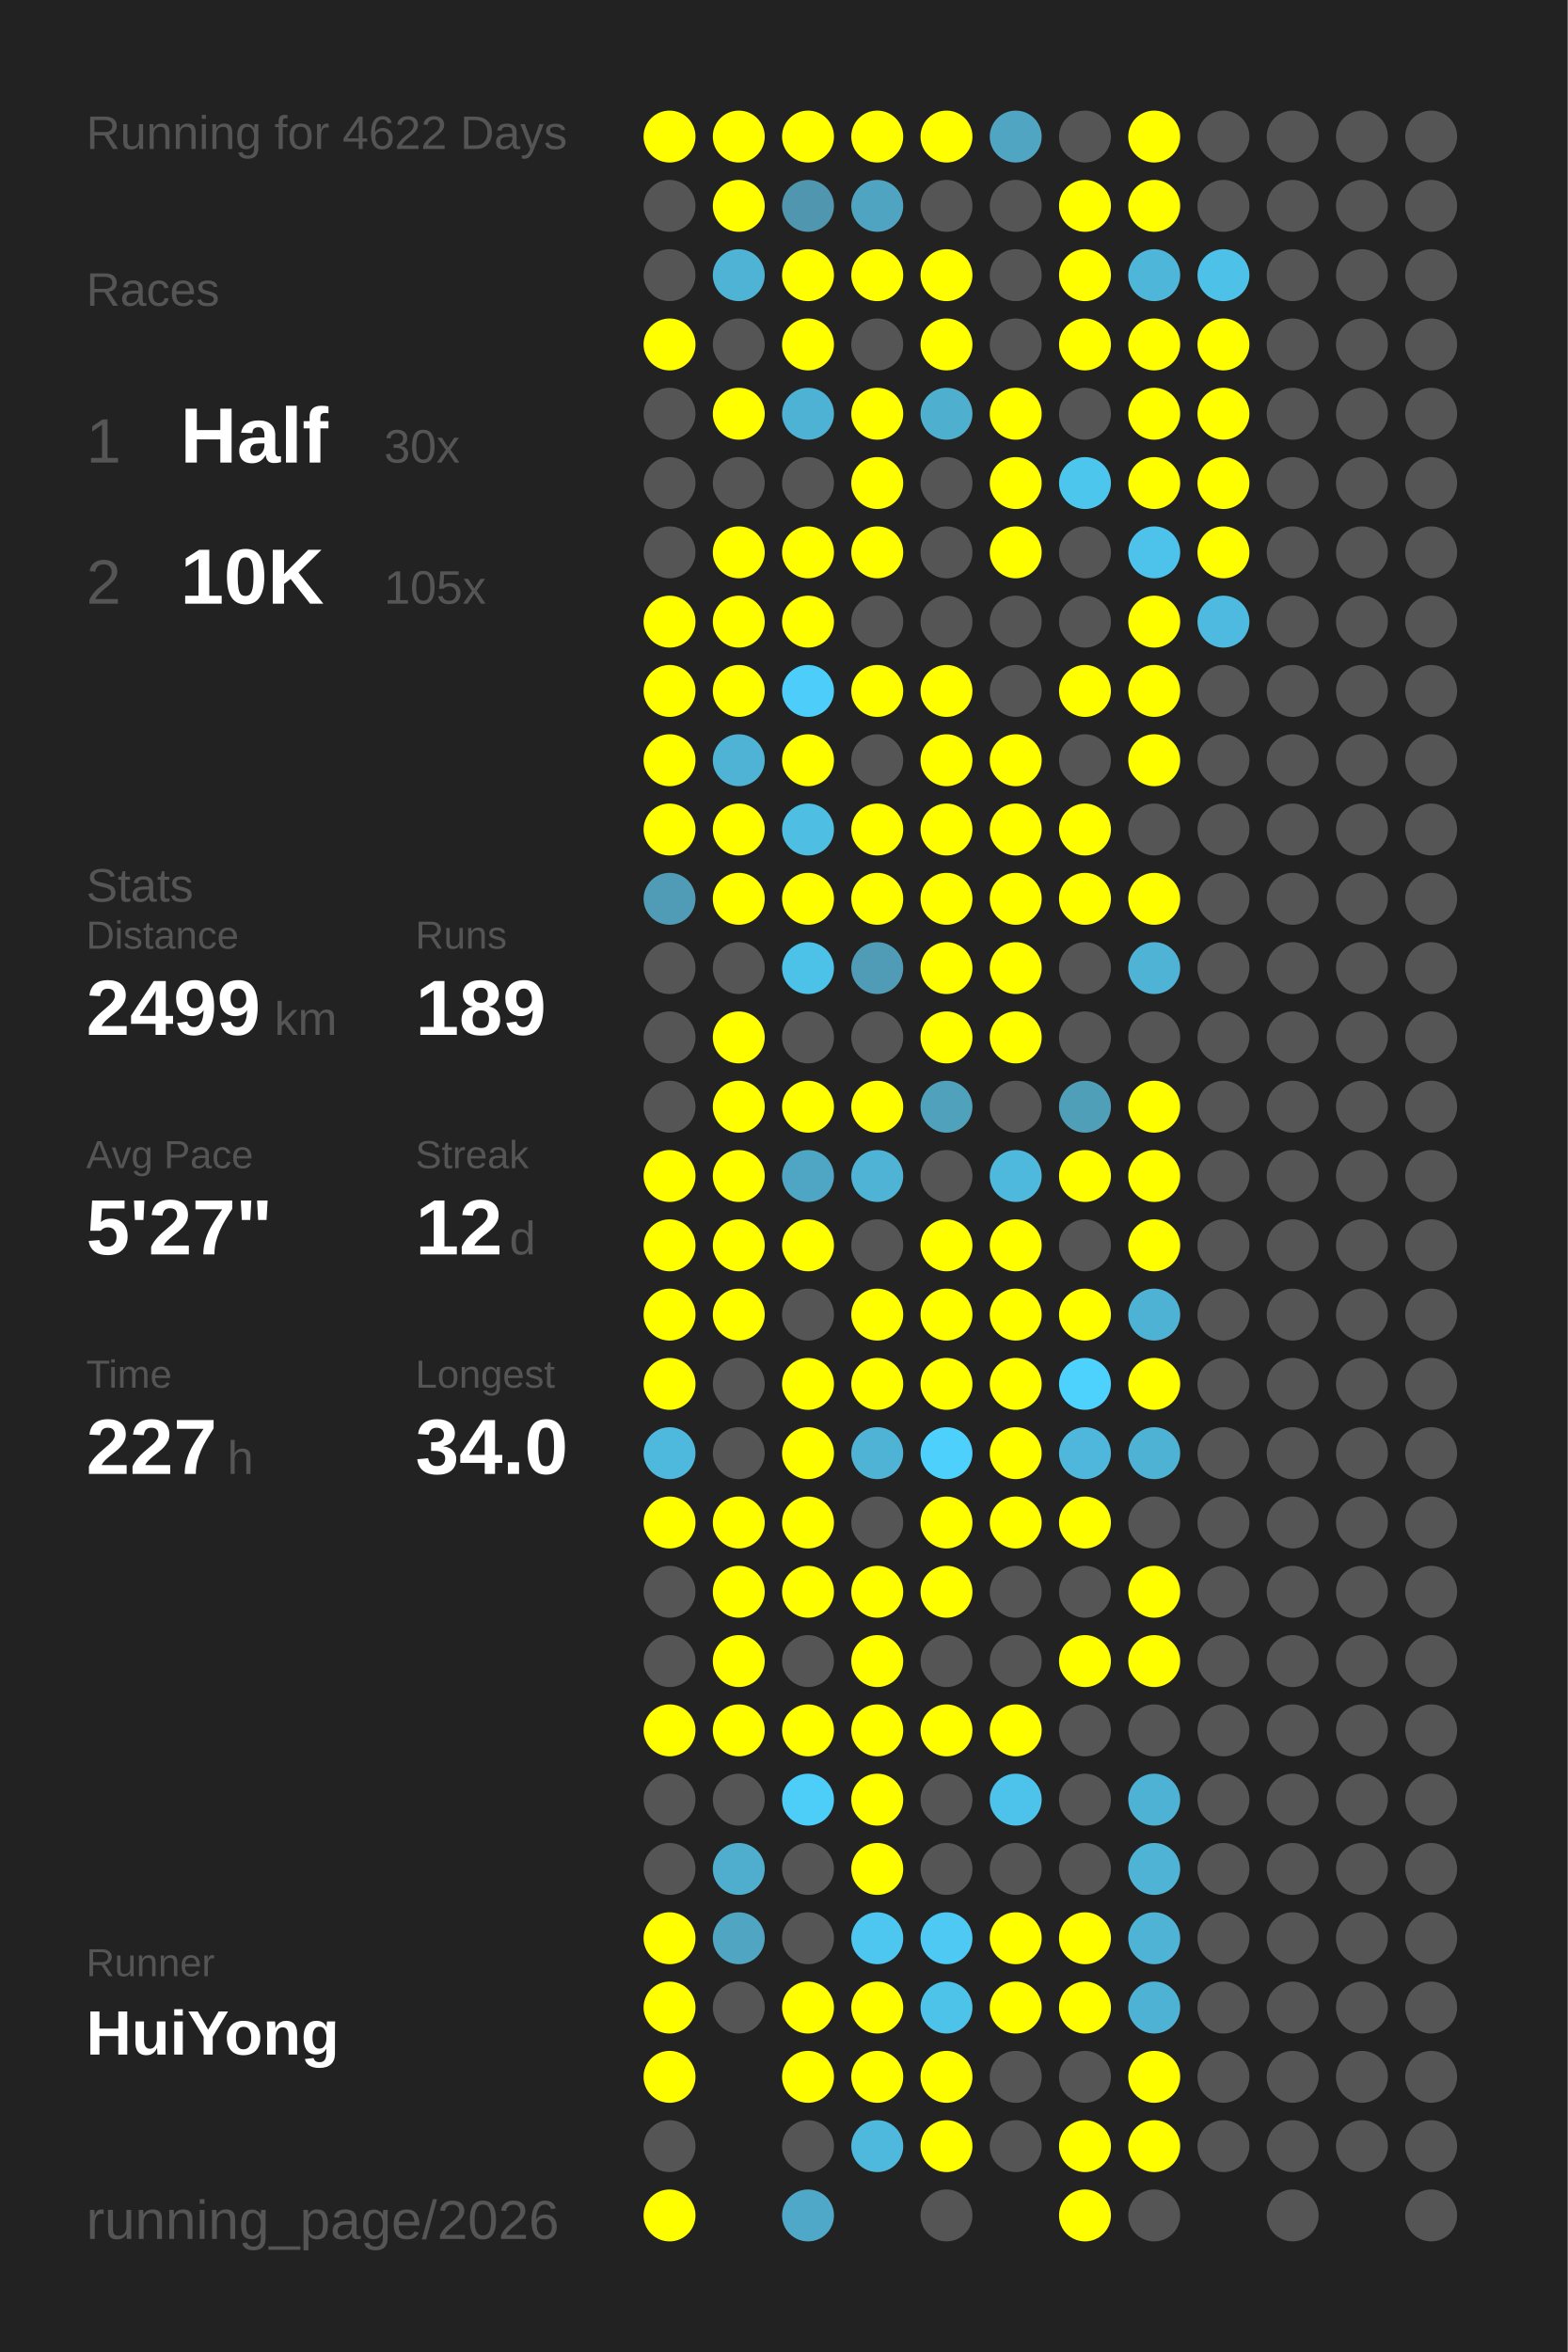
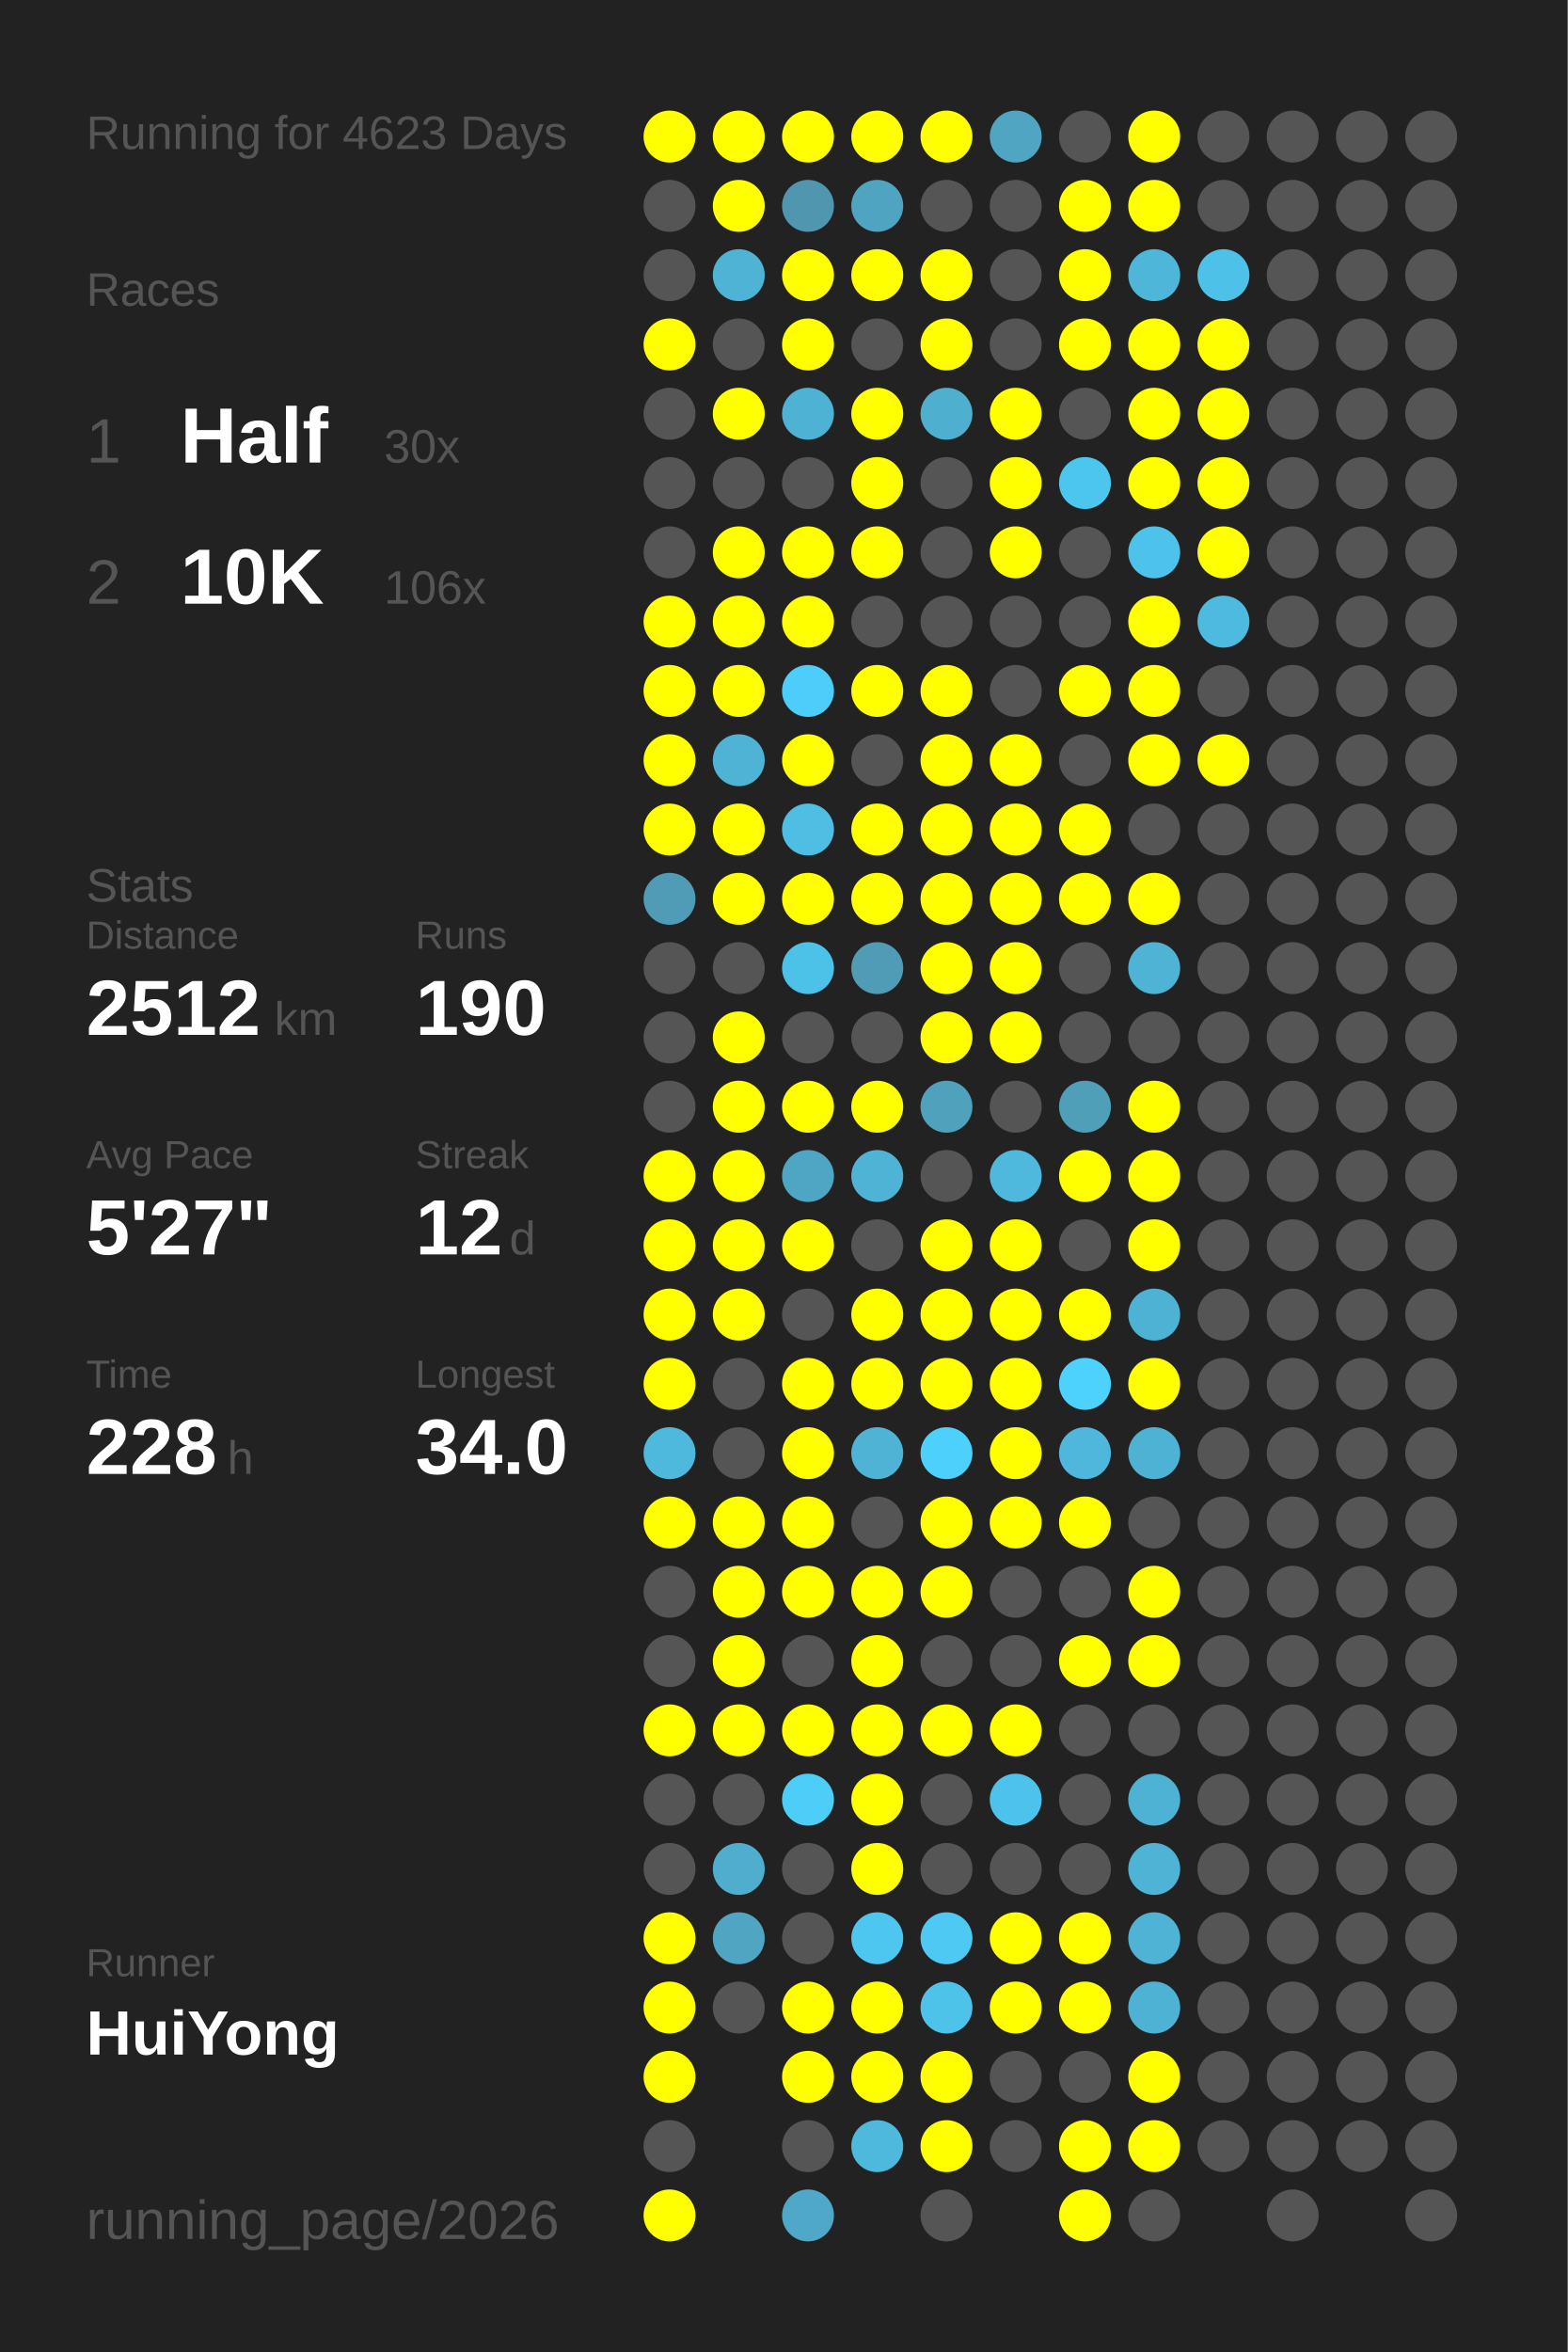
<svg xmlns="http://www.w3.org/2000/svg" baseProfile="full" height="300mm" version="1.1" viewBox="0,0,200,300" width="200mm">
  <defs />
  <rect fill="#222222" height="300" width="200" x="0" y="0" />
-   <text fill="#555555" style="font-size:6px; font-family:Arial;" x="11" y="19">Running for 4622 Days</text>
+   <text fill="#555555" style="font-size:6px; font-family:Arial;" x="11" y="19">Running for 4623 Days</text>
  <text fill="#555555" style="font-size:6px; font-family:Arial;" x="11" y="39">Races</text>
  <text fill="#555555" style="font-size:8px; font-family:Arial;" x="11" y="59">1</text>
  <text fill="#FFFFFF" style="font-size:10px; font-family:Arial; font-weight:bold;" x="23" y="59">Half</text>
  <text fill="#555555" style="font-size:6px; font-family:Arial;" x="49" y="59">30x</text>
  <text fill="#555555" style="font-size:8px; font-family:Arial;" x="11" y="77">2</text>
  <text fill="#FFFFFF" style="font-size:10px; font-family:Arial; font-weight:bold;" x="23" y="77">10K</text>
-   <text fill="#555555" style="font-size:6px; font-family:Arial;" x="49" y="77">105x</text>
+   <text fill="#555555" style="font-size:6px; font-family:Arial;" x="49" y="77">106x</text>
  <text fill="#555555" style="font-size:6px; font-family:Arial;" x="11" y="115">Stats</text>
  <text fill="#555555" style="font-size:5px; font-family:Arial;" x="11" y="121">Distance</text>
-   <text fill="#FFFFFF" style="font-size:10px; font-family:Arial; font-weight:bold;" x="11" y="132">2499</text>
+   <text fill="#FFFFFF" style="font-size:10px; font-family:Arial; font-weight:bold;" x="11" y="132">2512</text>
  <text fill="#555555" style="font-size:6px; font-family:Arial;" x="35" y="132">km</text>
  <text fill="#555555" style="font-size:5px; font-family:Arial;" x="53" y="121">Runs</text>
-   <text fill="#FFFFFF" style="font-size:10px; font-family:Arial; font-weight:bold;" x="53" y="132">189</text>
+   <text fill="#FFFFFF" style="font-size:10px; font-family:Arial; font-weight:bold;" x="53" y="132">190</text>
  <text fill="#555555" style="font-size:5px; font-family:Arial;" x="11" y="149">Avg Pace</text>
  <text fill="#FFFFFF" style="font-size:10px; font-family:Arial; font-weight:bold;" x="11" y="160">5'27"</text>
  <text fill="#555555" style="font-size:5px; font-family:Arial;" x="53" y="149">Streak</text>
  <text fill="#FFFFFF" style="font-size:10px; font-family:Arial; font-weight:bold;" x="53" y="160">12</text>
  <text fill="#555555" style="font-size:6px; font-family:Arial;" x="65" y="160">d</text>
  <text fill="#555555" style="font-size:5px; font-family:Arial;" x="11" y="177">Time</text>
-   <text fill="#FFFFFF" style="font-size:10px; font-family:Arial; font-weight:bold;" x="11" y="188">227</text>
+   <text fill="#FFFFFF" style="font-size:10px; font-family:Arial; font-weight:bold;" x="11" y="188">228</text>
  <text fill="#555555" style="font-size:6px; font-family:Arial;" x="29" y="188">h</text>
  <text fill="#555555" style="font-size:5px; font-family:Arial;" x="53" y="177">Longest</text>
  <text fill="#FFFFFF" style="font-size:10px; font-family:Arial; font-weight:bold;" x="53" y="188">34.0</text>
  <text fill="#555555" style="font-size:5px; font-family:Arial;" x="11" y="252.065">Runner</text>
  <text fill="#FFFFFF" style="font-size:8px; font-family:Arial; font-weight:bold;" x="11" y="262.065">HuiYong</text>
  <text fill="#555555" style="font-size:7px; font-family:Arial;" x="11" y="285.581">running_page/2026</text>
  <circle cx="85.417" cy="17.419" fill="#FFFF00" r="3.312" />
  <circle cx="85.417" cy="26.258" fill="#555555" r="3.312" />
  <circle cx="85.417" cy="35.097" fill="#555555" r="3.312" />
  <circle cx="85.417" cy="43.935" fill="#FFFF00" r="3.312" />
  <circle cx="85.417" cy="52.774" fill="#555555" r="3.312" />
  <circle cx="85.417" cy="61.613" fill="#555555" r="3.312" />
  <circle cx="85.417" cy="70.452" fill="#555555" r="3.312" />
  <circle cx="85.417" cy="79.29" fill="#FFFF00" r="3.312" />
  <circle cx="85.417" cy="88.129" fill="#FFFF00" r="3.312" />
  <circle cx="85.417" cy="96.968" fill="#FFFF00" r="3.312" />
  <circle cx="85.417" cy="105.806" fill="#FFFF00" r="3.312" />
  <circle cx="85.417" cy="114.645" fill="#509bb5" r="3.312" />
  <circle cx="85.417" cy="123.484" fill="#555555" r="3.312" />
  <circle cx="85.417" cy="132.323" fill="#555555" r="3.312" />
  <circle cx="85.417" cy="141.161" fill="#555555" r="3.312" />
  <circle cx="85.417" cy="150" fill="#FFFF00" r="3.312" />
  <circle cx="85.417" cy="158.839" fill="#FFFF00" r="3.312" />
  <circle cx="85.417" cy="167.677" fill="#FFFF00" r="3.312" />
  <circle cx="85.417" cy="176.516" fill="#FFFF00" r="3.312" />
  <circle cx="85.417" cy="185.355" fill="#4eb9dd" r="3.312" />
  <circle cx="85.417" cy="194.194" fill="#FFFF00" r="3.312" />
  <circle cx="85.417" cy="203.032" fill="#555555" r="3.312" />
  <circle cx="85.417" cy="211.871" fill="#555555" r="3.312" />
  <circle cx="85.417" cy="220.71" fill="#FFFF00" r="3.312" />
  <circle cx="85.417" cy="229.548" fill="#555555" r="3.312" />
  <circle cx="85.417" cy="238.387" fill="#555555" r="3.312" />
  <circle cx="85.417" cy="247.226" fill="#FFFF00" r="3.312" />
  <circle cx="85.417" cy="256.065" fill="#FFFF00" r="3.312" />
  <circle cx="85.417" cy="264.903" fill="#FFFF00" r="3.312" />
  <circle cx="85.417" cy="273.742" fill="#555555" r="3.312" />
  <circle cx="85.417" cy="282.581" fill="#FFFF00" r="3.312" />
  <circle cx="94.25" cy="17.419" fill="#FFFF00" r="3.312" />
  <circle cx="94.25" cy="26.258" fill="#FFFF00" r="3.312" />
  <circle cx="94.25" cy="35.097" fill="#4eb3d4" r="3.312" />
  <circle cx="94.25" cy="43.935" fill="#555555" r="3.312" />
  <circle cx="94.25" cy="52.774" fill="#FFFF00" r="3.312" />
  <circle cx="94.25" cy="61.613" fill="#555555" r="3.312" />
  <circle cx="94.25" cy="70.452" fill="#FFFF00" r="3.312" />
  <circle cx="94.25" cy="79.29" fill="#FFFF00" r="3.312" />
  <circle cx="94.25" cy="88.129" fill="#FFFF00" r="3.312" />
  <circle cx="94.25" cy="96.968" fill="#4eb3d4" r="3.312" />
  <circle cx="94.25" cy="105.806" fill="#FFFF00" r="3.312" />
  <circle cx="94.25" cy="114.645" fill="#FFFF00" r="3.312" />
  <circle cx="94.25" cy="123.484" fill="#555555" r="3.312" />
  <circle cx="94.25" cy="132.323" fill="#FFFF00" r="3.312" />
  <circle cx="94.25" cy="141.161" fill="#FFFF00" r="3.312" />
  <circle cx="94.25" cy="150" fill="#FFFF00" r="3.312" />
  <circle cx="94.25" cy="158.839" fill="#FFFF00" r="3.312" />
  <circle cx="94.25" cy="167.677" fill="#FFFF00" r="3.312" />
  <circle cx="94.25" cy="176.516" fill="#555555" r="3.312" />
  <circle cx="94.25" cy="185.355" fill="#555555" r="3.312" />
  <circle cx="94.25" cy="194.194" fill="#FFFF00" r="3.312" />
  <circle cx="94.25" cy="203.032" fill="#FFFF00" r="3.312" />
  <circle cx="94.25" cy="211.871" fill="#FFFF00" r="3.312" />
  <circle cx="94.25" cy="220.71" fill="#FFFF00" r="3.312" />
  <circle cx="94.25" cy="229.548" fill="#555555" r="3.312" />
  <circle cx="94.25" cy="238.387" fill="#4faece" r="3.312" />
  <circle cx="94.25" cy="247.226" fill="#4fa5c2" r="3.312" />
  <circle cx="94.25" cy="256.065" fill="#555555" r="3.312" />
  <circle cx="103.083" cy="17.419" fill="#FFFF00" r="3.312" />
  <circle cx="103.083" cy="26.258" fill="#5096ae" r="3.312" />
  <circle cx="103.083" cy="35.097" fill="#FFFF00" r="3.312" />
  <circle cx="103.083" cy="43.935" fill="#FFFF00" r="3.312" />
  <circle cx="103.083" cy="52.774" fill="#4eb2d4" r="3.312" />
  <circle cx="103.083" cy="61.613" fill="#555555" r="3.312" />
  <circle cx="103.083" cy="70.452" fill="#FFFF00" r="3.312" />
  <circle cx="103.083" cy="79.29" fill="#FFFF00" r="3.312" />
  <circle cx="103.083" cy="88.129" fill="#4dcefa" r="3.312" />
  <circle cx="103.083" cy="96.968" fill="#FFFF00" r="3.312" />
  <circle cx="103.083" cy="105.806" fill="#4ebee3" r="3.312" />
  <circle cx="103.083" cy="114.645" fill="#FFFF00" r="3.312" />
  <circle cx="103.083" cy="123.484" fill="#4dc2e9" r="3.312" />
  <circle cx="103.083" cy="132.323" fill="#555555" r="3.312" />
  <circle cx="103.083" cy="141.161" fill="#FFFF00" r="3.312" />
  <circle cx="103.083" cy="150" fill="#4fa6c4" r="3.312" />
  <circle cx="103.083" cy="158.839" fill="#FFFF00" r="3.312" />
  <circle cx="103.083" cy="167.677" fill="#555555" r="3.312" />
  <circle cx="103.083" cy="176.516" fill="#FFFF00" r="3.312" />
  <circle cx="103.083" cy="185.355" fill="#FFFF00" r="3.312" />
  <circle cx="103.083" cy="194.194" fill="#FFFF00" r="3.312" />
  <circle cx="103.083" cy="203.032" fill="#FFFF00" r="3.312" />
  <circle cx="103.083" cy="211.871" fill="#555555" r="3.312" />
  <circle cx="103.083" cy="220.71" fill="#FFFF00" r="3.312" />
  <circle cx="103.083" cy="229.548" fill="#4dcef9" r="3.312" />
  <circle cx="103.083" cy="238.387" fill="#555555" r="3.312" />
  <circle cx="103.083" cy="247.226" fill="#555555" r="3.312" />
  <circle cx="103.083" cy="256.065" fill="#FFFF00" r="3.312" />
  <circle cx="103.083" cy="264.903" fill="#FFFF00" r="3.312" />
  <circle cx="103.083" cy="273.742" fill="#555555" r="3.312" />
  <circle cx="103.083" cy="282.581" fill="#4fa8c7" r="3.312" />
  <circle cx="111.917" cy="17.419" fill="#FFFF00" r="3.312" />
  <circle cx="111.917" cy="26.258" fill="#4fa5c1" r="3.312" />
  <circle cx="111.917" cy="35.097" fill="#FFFF00" r="3.312" />
  <circle cx="111.917" cy="43.935" fill="#555555" r="3.312" />
  <circle cx="111.917" cy="52.774" fill="#FFFF00" r="3.312" />
  <circle cx="111.917" cy="61.613" fill="#FFFF00" r="3.312" />
  <circle cx="111.917" cy="70.452" fill="#FFFF00" r="3.312" />
  <circle cx="111.917" cy="79.29" fill="#555555" r="3.312" />
  <circle cx="111.917" cy="88.129" fill="#FFFF00" r="3.312" />
  <circle cx="111.917" cy="96.968" fill="#555555" r="3.312" />
  <circle cx="111.917" cy="105.806" fill="#FFFF00" r="3.312" />
  <circle cx="111.917" cy="114.645" fill="#FFFF00" r="3.312" />
  <circle cx="111.917" cy="123.484" fill="#509cb6" r="3.312" />
  <circle cx="111.917" cy="132.323" fill="#555555" r="3.312" />
  <circle cx="111.917" cy="141.161" fill="#FFFF00" r="3.312" />
  <circle cx="111.917" cy="150" fill="#4eb3d4" r="3.312" />
  <circle cx="111.917" cy="158.839" fill="#555555" r="3.312" />
  <circle cx="111.917" cy="167.677" fill="#FFFF00" r="3.312" />
  <circle cx="111.917" cy="176.516" fill="#FFFF00" r="3.312" />
  <circle cx="111.917" cy="185.355" fill="#4eb3d5" r="3.312" />
  <circle cx="111.917" cy="194.194" fill="#555555" r="3.312" />
  <circle cx="111.917" cy="203.032" fill="#FFFF00" r="3.312" />
  <circle cx="111.917" cy="211.871" fill="#FFFF00" r="3.312" />
  <circle cx="111.917" cy="220.71" fill="#FFFF00" r="3.312" />
  <circle cx="111.917" cy="229.548" fill="#FFFF00" r="3.312" />
  <circle cx="111.917" cy="238.387" fill="#FFFF00" r="3.312" />
  <circle cx="111.917" cy="247.226" fill="#4dc7f0" r="3.312" />
  <circle cx="111.917" cy="256.065" fill="#FFFF00" r="3.312" />
  <circle cx="111.917" cy="264.903" fill="#FFFF00" r="3.312" />
  <circle cx="111.917" cy="273.742" fill="#4eb9dd" r="3.312" />
  <circle cx="120.75" cy="17.419" fill="#FFFF00" r="3.312" />
  <circle cx="120.75" cy="26.258" fill="#555555" r="3.312" />
  <circle cx="120.75" cy="35.097" fill="#FFFF00" r="3.312" />
  <circle cx="120.75" cy="43.935" fill="#FFFF00" r="3.312" />
  <circle cx="120.75" cy="52.774" fill="#4fafcf" r="3.312" />
  <circle cx="120.75" cy="61.613" fill="#555555" r="3.312" />
  <circle cx="120.75" cy="70.452" fill="#555555" r="3.312" />
  <circle cx="120.75" cy="79.29" fill="#555555" r="3.312" />
  <circle cx="120.75" cy="88.129" fill="#FFFF00" r="3.312" />
  <circle cx="120.75" cy="96.968" fill="#FFFF00" r="3.312" />
  <circle cx="120.75" cy="105.806" fill="#FFFF00" r="3.312" />
  <circle cx="120.75" cy="114.645" fill="#FFFF00" r="3.312" />
  <circle cx="120.75" cy="123.484" fill="#FFFF00" r="3.312" />
  <circle cx="120.75" cy="132.323" fill="#FFFF00" r="3.312" />
  <circle cx="120.75" cy="141.161" fill="#50a1bc" r="3.312" />
  <circle cx="120.75" cy="150" fill="#555555" r="3.312" />
  <circle cx="120.75" cy="158.839" fill="#FFFF00" r="3.312" />
  <circle cx="120.75" cy="167.677" fill="#FFFF00" r="3.312" />
  <circle cx="120.75" cy="176.516" fill="#FFFF00" r="3.312" />
  <circle cx="120.75" cy="185.355" fill="#4dd0fc" r="3.312" />
  <circle cx="120.75" cy="194.194" fill="#FFFF00" r="3.312" />
  <circle cx="120.75" cy="203.032" fill="#FFFF00" r="3.312" />
  <circle cx="120.75" cy="211.871" fill="#555555" r="3.312" />
  <circle cx="120.75" cy="220.71" fill="#FFFF00" r="3.312" />
  <circle cx="120.75" cy="229.548" fill="#555555" r="3.312" />
  <circle cx="120.75" cy="238.387" fill="#555555" r="3.312" />
  <circle cx="120.75" cy="247.226" fill="#4dc9f3" r="3.312" />
  <circle cx="120.75" cy="256.065" fill="#4dc3ea" r="3.312" />
  <circle cx="120.75" cy="264.903" fill="#FFFF00" r="3.312" />
  <circle cx="120.75" cy="273.742" fill="#FFFF00" r="3.312" />
  <circle cx="120.75" cy="282.581" fill="#555555" r="3.312" />
  <circle cx="129.583" cy="17.419" fill="#4fa5c2" r="3.312" />
  <circle cx="129.583" cy="26.258" fill="#555555" r="3.312" />
  <circle cx="129.583" cy="35.097" fill="#555555" r="3.312" />
  <circle cx="129.583" cy="43.935" fill="#555555" r="3.312" />
  <circle cx="129.583" cy="52.774" fill="#FFFF00" r="3.312" />
  <circle cx="129.583" cy="61.613" fill="#FFFF00" r="3.312" />
  <circle cx="129.583" cy="70.452" fill="#FFFF00" r="3.312" />
  <circle cx="129.583" cy="79.29" fill="#555555" r="3.312" />
  <circle cx="129.583" cy="88.129" fill="#555555" r="3.312" />
  <circle cx="129.583" cy="96.968" fill="#FFFF00" r="3.312" />
  <circle cx="129.583" cy="105.806" fill="#FFFF00" r="3.312" />
  <circle cx="129.583" cy="114.645" fill="#FFFF00" r="3.312" />
  <circle cx="129.583" cy="123.484" fill="#FFFF00" r="3.312" />
  <circle cx="129.583" cy="132.323" fill="#FFFF00" r="3.312" />
  <circle cx="129.583" cy="141.161" fill="#555555" r="3.312" />
  <circle cx="129.583" cy="150" fill="#4eb9dd" r="3.312" />
  <circle cx="129.583" cy="158.839" fill="#FFFF00" r="3.312" />
  <circle cx="129.583" cy="167.677" fill="#FFFF00" r="3.312" />
  <circle cx="129.583" cy="176.516" fill="#FFFF00" r="3.312" />
  <circle cx="129.583" cy="185.355" fill="#FFFF00" r="3.312" />
  <circle cx="129.583" cy="194.194" fill="#FFFF00" r="3.312" />
  <circle cx="129.583" cy="203.032" fill="#555555" r="3.312" />
  <circle cx="129.583" cy="211.871" fill="#555555" r="3.312" />
  <circle cx="129.583" cy="220.71" fill="#FFFF00" r="3.312" />
  <circle cx="129.583" cy="229.548" fill="#4dc3eb" r="3.312" />
  <circle cx="129.583" cy="238.387" fill="#555555" r="3.312" />
  <circle cx="129.583" cy="247.226" fill="#FFFF00" r="3.312" />
  <circle cx="129.583" cy="256.065" fill="#FFFF00" r="3.312" />
  <circle cx="129.583" cy="264.903" fill="#555555" r="3.312" />
  <circle cx="129.583" cy="273.742" fill="#555555" r="3.312" />
  <circle cx="138.417" cy="17.419" fill="#555555" r="3.312" />
  <circle cx="138.417" cy="26.258" fill="#FFFF00" r="3.312" />
  <circle cx="138.417" cy="35.097" fill="#FFFF00" r="3.312" />
  <circle cx="138.417" cy="43.935" fill="#FFFF00" r="3.312" />
  <circle cx="138.417" cy="52.774" fill="#555555" r="3.312" />
  <circle cx="138.417" cy="61.613" fill="#4dc6ee" r="3.312" />
  <circle cx="138.417" cy="70.452" fill="#555555" r="3.312" />
  <circle cx="138.417" cy="79.29" fill="#555555" r="3.312" />
  <circle cx="138.417" cy="88.129" fill="#FFFF00" r="3.312" />
  <circle cx="138.417" cy="96.968" fill="#555555" r="3.312" />
  <circle cx="138.417" cy="105.806" fill="#FFFF00" r="3.312" />
  <circle cx="138.417" cy="114.645" fill="#FFFF00" r="3.312" />
  <circle cx="138.417" cy="123.484" fill="#555555" r="3.312" />
  <circle cx="138.417" cy="132.323" fill="#555555" r="3.312" />
  <circle cx="138.417" cy="141.161" fill="#509fb9" r="3.312" />
  <circle cx="138.417" cy="150" fill="#FFFF00" r="3.312" />
  <circle cx="138.417" cy="158.839" fill="#555555" r="3.312" />
  <circle cx="138.417" cy="167.677" fill="#FFFF00" r="3.312" />
  <circle cx="138.417" cy="176.516" fill="#4dd1fd" r="3.312" />
  <circle cx="138.417" cy="185.355" fill="#4eb7db" r="3.312" />
  <circle cx="138.417" cy="194.194" fill="#FFFF00" r="3.312" />
  <circle cx="138.417" cy="203.032" fill="#555555" r="3.312" />
  <circle cx="138.417" cy="211.871" fill="#FFFF00" r="3.312" />
  <circle cx="138.417" cy="220.71" fill="#555555" r="3.312" />
  <circle cx="138.417" cy="229.548" fill="#555555" r="3.312" />
  <circle cx="138.417" cy="238.387" fill="#555555" r="3.312" />
  <circle cx="138.417" cy="247.226" fill="#FFFF00" r="3.312" />
  <circle cx="138.417" cy="256.065" fill="#FFFF00" r="3.312" />
  <circle cx="138.417" cy="264.903" fill="#555555" r="3.312" />
  <circle cx="138.417" cy="273.742" fill="#FFFF00" r="3.312" />
  <circle cx="138.417" cy="282.581" fill="#FFFF00" r="3.312" />
  <circle cx="147.25" cy="17.419" fill="#FFFF00" r="3.312" />
  <circle cx="147.25" cy="26.258" fill="#FFFF00" r="3.312" />
  <circle cx="147.25" cy="35.097" fill="#4eb6d9" r="3.312" />
  <circle cx="147.25" cy="43.935" fill="#FFFF00" r="3.312" />
  <circle cx="147.25" cy="52.774" fill="#FFFF00" r="3.312" />
  <circle cx="147.25" cy="61.613" fill="#FFFF00" r="3.312" />
  <circle cx="147.25" cy="70.452" fill="#4dc3eb" r="3.312" />
  <circle cx="147.25" cy="79.29" fill="#FFFF00" r="3.312" />
  <circle cx="147.25" cy="88.129" fill="#FFFF00" r="3.312" />
  <circle cx="147.25" cy="96.968" fill="#FFFF00" r="3.312" />
  <circle cx="147.25" cy="105.806" fill="#555555" r="3.312" />
  <circle cx="147.25" cy="114.645" fill="#FFFF00" r="3.312" />
  <circle cx="147.25" cy="123.484" fill="#4eb3d4" r="3.312" />
  <circle cx="147.25" cy="132.323" fill="#555555" r="3.312" />
  <circle cx="147.25" cy="141.161" fill="#FFFF00" r="3.312" />
  <circle cx="147.25" cy="150" fill="#FFFF00" r="3.312" />
  <circle cx="147.25" cy="158.839" fill="#FFFF00" r="3.312" />
  <circle cx="147.25" cy="167.677" fill="#4eb2d4" r="3.312" />
  <circle cx="147.25" cy="176.516" fill="#FFFF00" r="3.312" />
  <circle cx="147.25" cy="185.355" fill="#4eb2d4" r="3.312" />
  <circle cx="147.25" cy="194.194" fill="#555555" r="3.312" />
  <circle cx="147.25" cy="203.032" fill="#FFFF00" r="3.312" />
  <circle cx="147.25" cy="211.871" fill="#FFFF00" r="3.312" />
  <circle cx="147.25" cy="220.71" fill="#555555" r="3.312" />
  <circle cx="147.25" cy="229.548" fill="#4eb2d4" r="3.312" />
  <circle cx="147.25" cy="238.387" fill="#4eb3d4" r="3.312" />
  <circle cx="147.25" cy="247.226" fill="#4eb3d4" r="3.312" />
  <circle cx="147.25" cy="256.065" fill="#4eb2d4" r="3.312" />
  <circle cx="147.25" cy="264.903" fill="#FFFF00" r="3.312" />
  <circle cx="147.25" cy="273.742" fill="#FFFF00" r="3.312" />
  <circle cx="147.25" cy="282.581" fill="#555555" r="3.312" />
  <circle cx="156.083" cy="17.419" fill="#555555" r="3.312" />
  <circle cx="156.083" cy="26.258" fill="#555555" r="3.312" />
  <circle cx="156.083" cy="35.097" fill="#4ec1e8" r="3.312" />
  <circle cx="156.083" cy="43.935" fill="#FFFF00" r="3.312" />
  <circle cx="156.083" cy="52.774" fill="#FFFF00" r="3.312" />
  <circle cx="156.083" cy="61.613" fill="#FFFF00" r="3.312" />
  <circle cx="156.083" cy="70.452" fill="#FFFF00" r="3.312" />
  <circle cx="156.083" cy="79.29" fill="#4ebadf" r="3.312" />
  <circle cx="156.083" cy="88.129" fill="#555555" r="3.312" />
-   <circle cx="156.083" cy="96.968" fill="#555555" r="3.312" />
+   <circle cx="156.083" cy="96.968" fill="#FFFF00" r="3.312" />
  <circle cx="156.083" cy="105.806" fill="#555555" r="3.312" />
  <circle cx="156.083" cy="114.645" fill="#555555" r="3.312" />
  <circle cx="156.083" cy="123.484" fill="#555555" r="3.312" />
  <circle cx="156.083" cy="132.323" fill="#555555" r="3.312" />
  <circle cx="156.083" cy="141.161" fill="#555555" r="3.312" />
  <circle cx="156.083" cy="150" fill="#555555" r="3.312" />
  <circle cx="156.083" cy="158.839" fill="#555555" r="3.312" />
  <circle cx="156.083" cy="167.677" fill="#555555" r="3.312" />
  <circle cx="156.083" cy="176.516" fill="#555555" r="3.312" />
  <circle cx="156.083" cy="185.355" fill="#555555" r="3.312" />
  <circle cx="156.083" cy="194.194" fill="#555555" r="3.312" />
  <circle cx="156.083" cy="203.032" fill="#555555" r="3.312" />
  <circle cx="156.083" cy="211.871" fill="#555555" r="3.312" />
  <circle cx="156.083" cy="220.71" fill="#555555" r="3.312" />
  <circle cx="156.083" cy="229.548" fill="#555555" r="3.312" />
  <circle cx="156.083" cy="238.387" fill="#555555" r="3.312" />
  <circle cx="156.083" cy="247.226" fill="#555555" r="3.312" />
  <circle cx="156.083" cy="256.065" fill="#555555" r="3.312" />
  <circle cx="156.083" cy="264.903" fill="#555555" r="3.312" />
  <circle cx="156.083" cy="273.742" fill="#555555" r="3.312" />
  <circle cx="164.917" cy="17.419" fill="#555555" r="3.312" />
  <circle cx="164.917" cy="26.258" fill="#555555" r="3.312" />
  <circle cx="164.917" cy="35.097" fill="#555555" r="3.312" />
  <circle cx="164.917" cy="43.935" fill="#555555" r="3.312" />
  <circle cx="164.917" cy="52.774" fill="#555555" r="3.312" />
  <circle cx="164.917" cy="61.613" fill="#555555" r="3.312" />
  <circle cx="164.917" cy="70.452" fill="#555555" r="3.312" />
  <circle cx="164.917" cy="79.29" fill="#555555" r="3.312" />
  <circle cx="164.917" cy="88.129" fill="#555555" r="3.312" />
  <circle cx="164.917" cy="96.968" fill="#555555" r="3.312" />
  <circle cx="164.917" cy="105.806" fill="#555555" r="3.312" />
  <circle cx="164.917" cy="114.645" fill="#555555" r="3.312" />
  <circle cx="164.917" cy="123.484" fill="#555555" r="3.312" />
  <circle cx="164.917" cy="132.323" fill="#555555" r="3.312" />
  <circle cx="164.917" cy="141.161" fill="#555555" r="3.312" />
  <circle cx="164.917" cy="150" fill="#555555" r="3.312" />
  <circle cx="164.917" cy="158.839" fill="#555555" r="3.312" />
  <circle cx="164.917" cy="167.677" fill="#555555" r="3.312" />
  <circle cx="164.917" cy="176.516" fill="#555555" r="3.312" />
  <circle cx="164.917" cy="185.355" fill="#555555" r="3.312" />
  <circle cx="164.917" cy="194.194" fill="#555555" r="3.312" />
  <circle cx="164.917" cy="203.032" fill="#555555" r="3.312" />
  <circle cx="164.917" cy="211.871" fill="#555555" r="3.312" />
  <circle cx="164.917" cy="220.71" fill="#555555" r="3.312" />
  <circle cx="164.917" cy="229.548" fill="#555555" r="3.312" />
  <circle cx="164.917" cy="238.387" fill="#555555" r="3.312" />
  <circle cx="164.917" cy="247.226" fill="#555555" r="3.312" />
  <circle cx="164.917" cy="256.065" fill="#555555" r="3.312" />
  <circle cx="164.917" cy="264.903" fill="#555555" r="3.312" />
  <circle cx="164.917" cy="273.742" fill="#555555" r="3.312" />
  <circle cx="164.917" cy="282.581" fill="#555555" r="3.312" />
  <circle cx="173.75" cy="17.419" fill="#555555" r="3.312" />
  <circle cx="173.75" cy="26.258" fill="#555555" r="3.312" />
  <circle cx="173.75" cy="35.097" fill="#555555" r="3.312" />
  <circle cx="173.75" cy="43.935" fill="#555555" r="3.312" />
  <circle cx="173.75" cy="52.774" fill="#555555" r="3.312" />
  <circle cx="173.75" cy="61.613" fill="#555555" r="3.312" />
  <circle cx="173.75" cy="70.452" fill="#555555" r="3.312" />
  <circle cx="173.75" cy="79.29" fill="#555555" r="3.312" />
  <circle cx="173.75" cy="88.129" fill="#555555" r="3.312" />
  <circle cx="173.75" cy="96.968" fill="#555555" r="3.312" />
  <circle cx="173.75" cy="105.806" fill="#555555" r="3.312" />
  <circle cx="173.75" cy="114.645" fill="#555555" r="3.312" />
  <circle cx="173.75" cy="123.484" fill="#555555" r="3.312" />
  <circle cx="173.75" cy="132.323" fill="#555555" r="3.312" />
  <circle cx="173.75" cy="141.161" fill="#555555" r="3.312" />
  <circle cx="173.75" cy="150" fill="#555555" r="3.312" />
  <circle cx="173.75" cy="158.839" fill="#555555" r="3.312" />
  <circle cx="173.75" cy="167.677" fill="#555555" r="3.312" />
  <circle cx="173.75" cy="176.516" fill="#555555" r="3.312" />
  <circle cx="173.75" cy="185.355" fill="#555555" r="3.312" />
  <circle cx="173.75" cy="194.194" fill="#555555" r="3.312" />
  <circle cx="173.75" cy="203.032" fill="#555555" r="3.312" />
  <circle cx="173.75" cy="211.871" fill="#555555" r="3.312" />
  <circle cx="173.75" cy="220.71" fill="#555555" r="3.312" />
  <circle cx="173.75" cy="229.548" fill="#555555" r="3.312" />
  <circle cx="173.75" cy="238.387" fill="#555555" r="3.312" />
  <circle cx="173.75" cy="247.226" fill="#555555" r="3.312" />
  <circle cx="173.75" cy="256.065" fill="#555555" r="3.312" />
  <circle cx="173.75" cy="264.903" fill="#555555" r="3.312" />
  <circle cx="173.75" cy="273.742" fill="#555555" r="3.312" />
  <circle cx="182.583" cy="17.419" fill="#555555" r="3.312" />
  <circle cx="182.583" cy="26.258" fill="#555555" r="3.312" />
  <circle cx="182.583" cy="35.097" fill="#555555" r="3.312" />
  <circle cx="182.583" cy="43.935" fill="#555555" r="3.312" />
  <circle cx="182.583" cy="52.774" fill="#555555" r="3.312" />
  <circle cx="182.583" cy="61.613" fill="#555555" r="3.312" />
  <circle cx="182.583" cy="70.452" fill="#555555" r="3.312" />
  <circle cx="182.583" cy="79.29" fill="#555555" r="3.312" />
  <circle cx="182.583" cy="88.129" fill="#555555" r="3.312" />
  <circle cx="182.583" cy="96.968" fill="#555555" r="3.312" />
  <circle cx="182.583" cy="105.806" fill="#555555" r="3.312" />
  <circle cx="182.583" cy="114.645" fill="#555555" r="3.312" />
  <circle cx="182.583" cy="123.484" fill="#555555" r="3.312" />
  <circle cx="182.583" cy="132.323" fill="#555555" r="3.312" />
  <circle cx="182.583" cy="141.161" fill="#555555" r="3.312" />
  <circle cx="182.583" cy="150" fill="#555555" r="3.312" />
  <circle cx="182.583" cy="158.839" fill="#555555" r="3.312" />
  <circle cx="182.583" cy="167.677" fill="#555555" r="3.312" />
  <circle cx="182.583" cy="176.516" fill="#555555" r="3.312" />
  <circle cx="182.583" cy="185.355" fill="#555555" r="3.312" />
  <circle cx="182.583" cy="194.194" fill="#555555" r="3.312" />
  <circle cx="182.583" cy="203.032" fill="#555555" r="3.312" />
  <circle cx="182.583" cy="211.871" fill="#555555" r="3.312" />
  <circle cx="182.583" cy="220.71" fill="#555555" r="3.312" />
  <circle cx="182.583" cy="229.548" fill="#555555" r="3.312" />
  <circle cx="182.583" cy="238.387" fill="#555555" r="3.312" />
  <circle cx="182.583" cy="247.226" fill="#555555" r="3.312" />
  <circle cx="182.583" cy="256.065" fill="#555555" r="3.312" />
  <circle cx="182.583" cy="264.903" fill="#555555" r="3.312" />
  <circle cx="182.583" cy="273.742" fill="#555555" r="3.312" />
  <circle cx="182.583" cy="282.581" fill="#555555" r="3.312" />
</svg>
